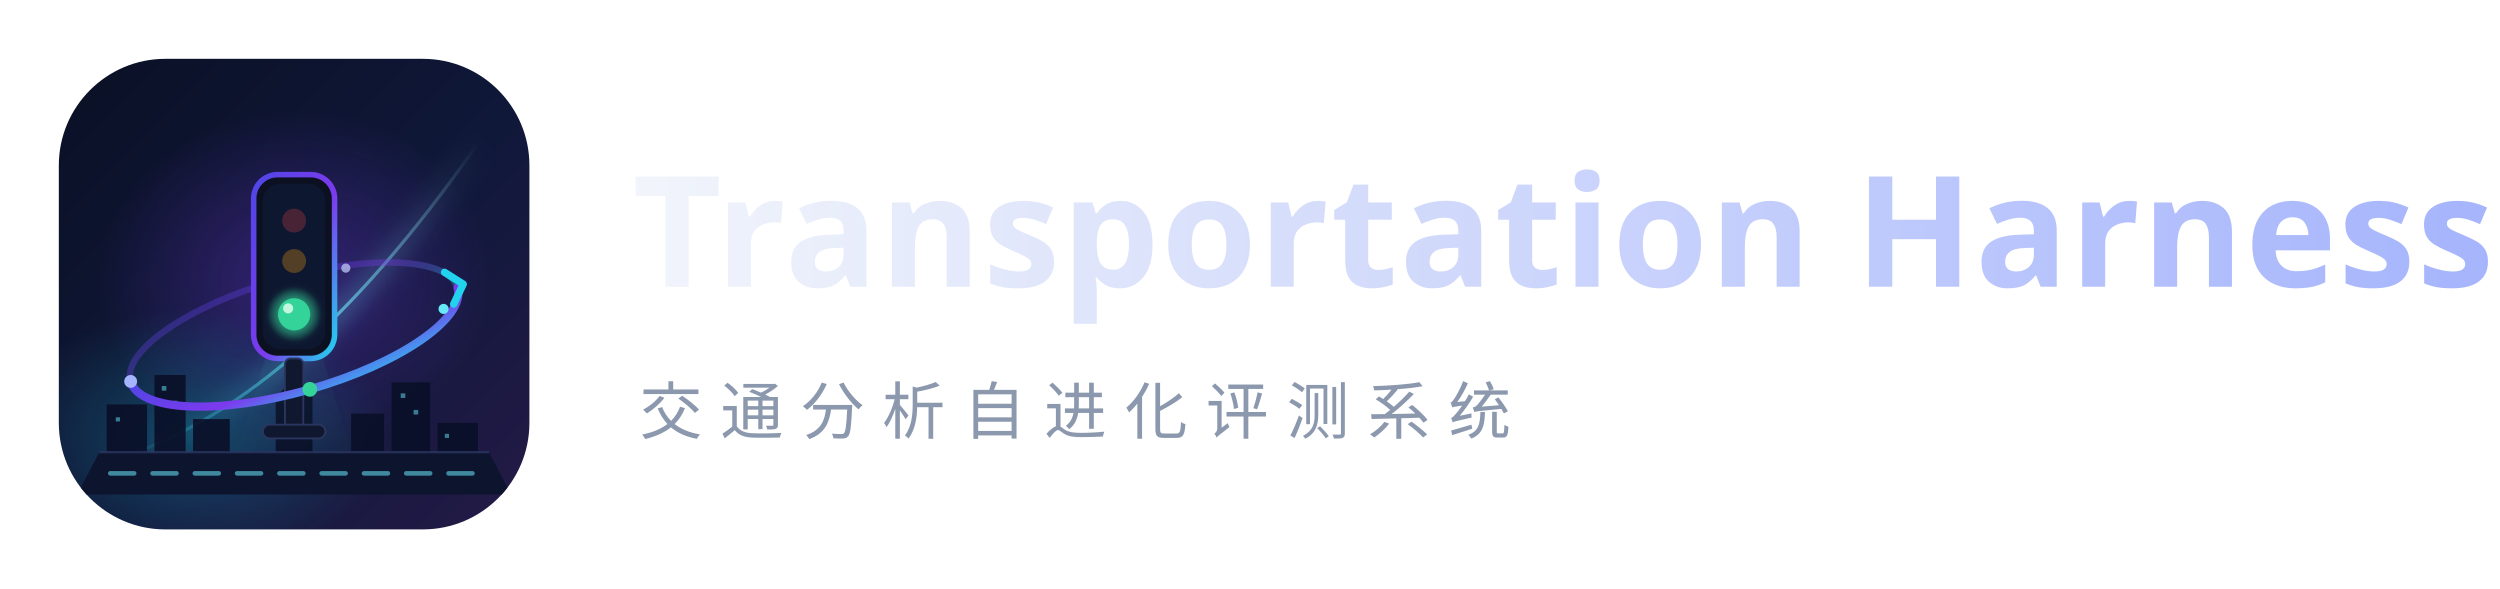
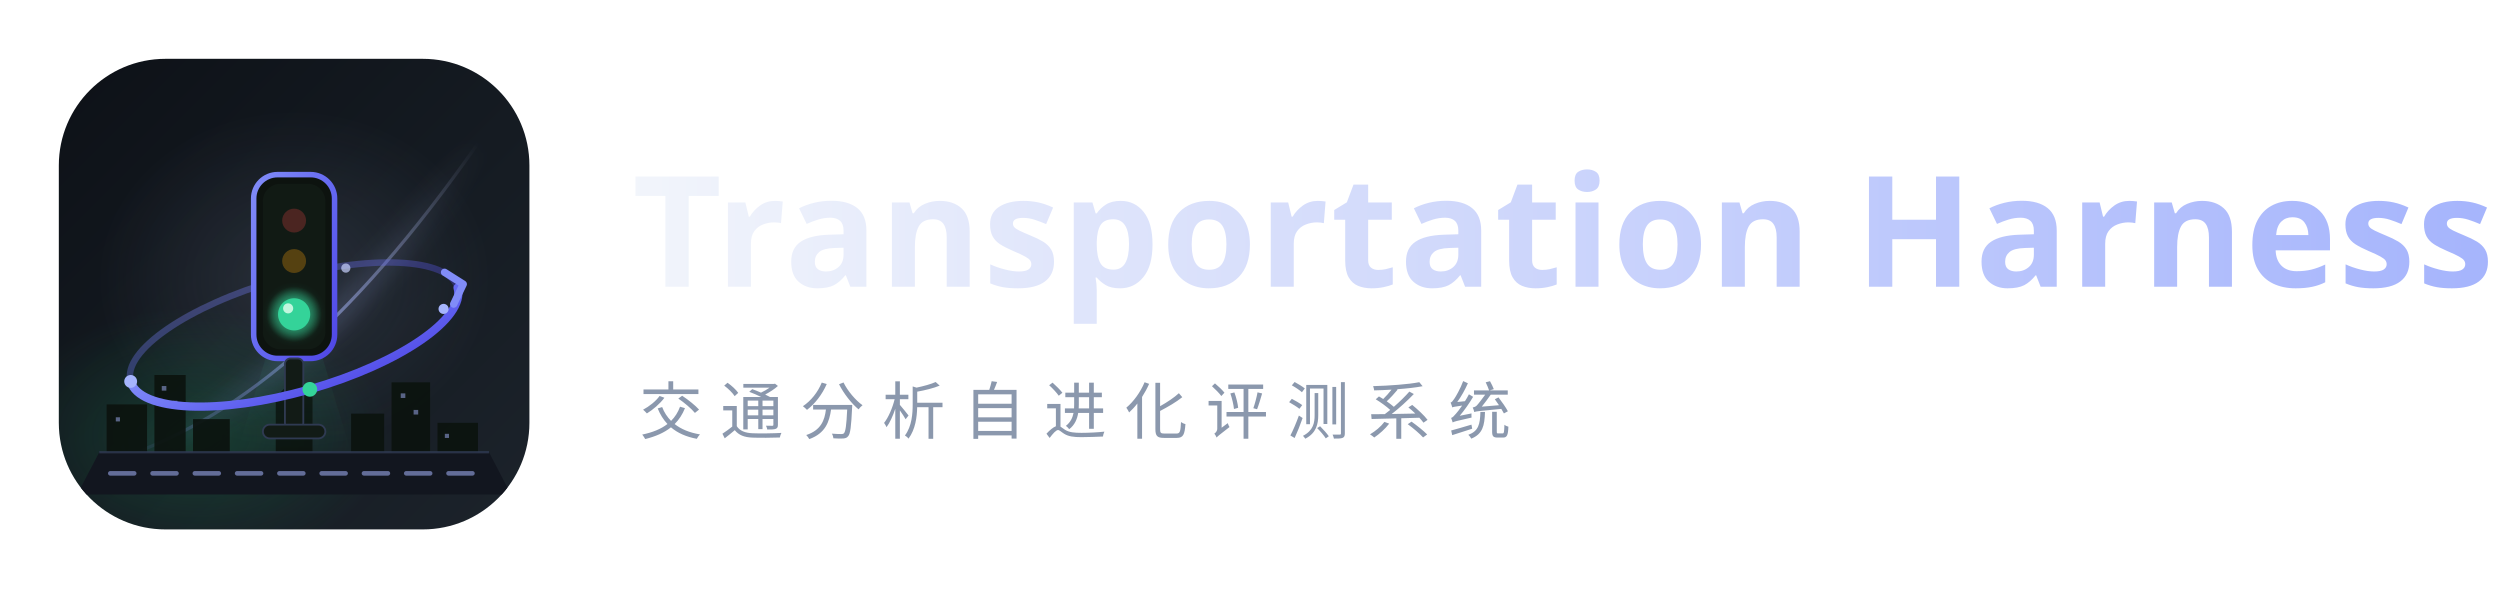
<svg xmlns="http://www.w3.org/2000/svg" width="680" height="160" viewBox="0 0 680 160" role="img" aria-label="Transportation Harness · 交通分析自进化评测系统">
  <defs>
    <linearGradient id="tg" x1="0" y1="0" x2="1" y2="0">
      <stop offset="0" stop-color="#f2f5fb" />
      <stop offset="1" stop-color="#a5b4fc" />
    </linearGradient>
  </defs>
  <svg x="16" y="16" width="128" height="128" viewBox="0 0 512 512">
    <defs>
      <linearGradient id="bg" x1="0" y1="0" x2="1" y2="1">
-         <stop offset="0" stop-color="#0a1024" />
-         <stop offset=".55" stop-color="#10183a" />
-         <stop offset="1" stop-color="#241a48" />
+         <stop offset="0" stop-color="#0d1117" />
+         <stop offset=".55" stop-color="#151b22" />
+         <stop offset="1" stop-color="#1c232b" />
      </linearGradient>
      <linearGradient id="ring" x1="0" y1="0" x2="1" y2="1">
-         <stop offset="0" stop-color="#4f46e5" />
-         <stop offset=".55" stop-color="#7c3aed" />
-         <stop offset="1" stop-color="#22d3ee" />
+         <stop offset="0" stop-color="#818cf8" />
+         <stop offset=".55" stop-color="#6366f1" />
+         <stop offset="1" stop-color="#4f46e5" />
      </linearGradient>
      <linearGradient id="trail" x1="0" y1="1" x2="1" y2="0">
-         <stop offset="0" stop-color="#22d3ee" stop-opacity="0" />
-         <stop offset=".5" stop-color="#67e8f9" stop-opacity=".85" />
-         <stop offset="1" stop-color="#a5f3fc" stop-opacity="0" />
+         <stop offset="0" stop-color="#818cf8" stop-opacity="0" />
+         <stop offset=".5" stop-color="#a5b4fc" stop-opacity=".8" />
+         <stop offset="1" stop-color="#c7d2fe" stop-opacity="0" />
      </linearGradient>
      <linearGradient id="beam" x1="0" y1="0" x2="0" y2="1">
        <stop offset="0" stop-color="#34d399" stop-opacity=".5" />
        <stop offset="1" stop-color="#34d399" stop-opacity="0" />
      </linearGradient>
-       <radialGradient id="ambientP" cx=".5" cy=".5" r=".5">
-         <stop offset="0" stop-color="#7c3aed" stop-opacity=".34" />
-         <stop offset="1" stop-color="#7c3aed" stop-opacity="0" />
+       <radialGradient id="ambientG" cx=".5" cy=".5" r=".5">
+         <stop offset="0" stop-color="#1fb567" stop-opacity=".22" />
+         <stop offset="1" stop-color="#1fb567" stop-opacity="0" />
      </radialGradient>
-       <radialGradient id="ambientC" cx=".5" cy=".5" r=".5">
-         <stop offset="0" stop-color="#22d3ee" stop-opacity=".26" />
-         <stop offset="1" stop-color="#22d3ee" stop-opacity="0" />
+       <radialGradient id="ambientN" cx=".5" cy=".5" r=".5">
+         <stop offset="0" stop-color="#94a0bc" stop-opacity=".16" />
+         <stop offset="1" stop-color="#94a0bc" stop-opacity="0" />
      </radialGradient>
      <radialGradient id="greenGlow" cx=".5" cy=".5" r=".5">
        <stop offset="0" stop-color="#34d399" stop-opacity=".75" />
        <stop offset="1" stop-color="#34d399" stop-opacity="0" />
      </radialGradient>
      <filter id="blurL" x="-60%" y="-60%" width="220%" height="220%">
        <feGaussianBlur stdDeviation="12" />
      </filter>
      <filter id="blurS" x="-60%" y="-60%" width="220%" height="220%">
        <feGaussianBlur stdDeviation="5" />
      </filter>
      <clipPath id="cr">
        <rect width="512" height="512" rx="116" />
      </clipPath>
    </defs>
    <rect width="512" height="512" rx="116" fill="url(#bg)" />
    <g clip-path="url(#cr)">
-       <ellipse cx="256" cy="240" rx="215" ry="185" fill="url(#ambientP)" />
-       <ellipse cx="150" cy="410" rx="210" ry="140" fill="url(#ambientC)" />
-       <path d="M56 438 C 190 396, 316 292, 456 92" fill="none" stroke="url(#trail)" stroke-width="14" stroke-linecap="round" opacity=".5" filter="url(#blurL)" />
-       <path d="M56 438 C 190 396, 316 292, 456 92" fill="none" stroke="url(#trail)" stroke-width="3.5" stroke-linecap="round" opacity=".8" />
-       <g fill="#0a0f28" opacity=".92">
+       <ellipse cx="256" cy="240" rx="215" ry="185" fill="url(#ambientN)" />
+       <ellipse cx="150" cy="410" rx="210" ry="140" fill="url(#ambientG)" />
+       <path d="M56 438 C 190 396, 316 292, 456 92" fill="none" stroke="url(#trail)" stroke-width="14" stroke-linecap="round" opacity=".4" filter="url(#blurL)" />
+       <path d="M56 438 C 190 396, 316 292, 456 92" fill="none" stroke="url(#trail)" stroke-width="3.5" stroke-linecap="round" opacity=".7" />
+       <g fill="#0b120e" opacity=".92">
        <rect x="52" y="376" width="44" height="66" />
        <rect x="104" y="344" width="34" height="98" />
        <rect x="146" y="392" width="40" height="50" />
        <rect x="318" y="386" width="36" height="56" />
        <rect x="362" y="352" width="42" height="90" />
        <rect x="412" y="396" width="44" height="46" />
        <polygon points="236,442 236,368 256,348 276,368 276,442" />
      </g>
-       <g fill="#67e8f9" opacity=".5">
+       <g fill="#a5b4fc" opacity=".5">
        <rect x="112" y="356" width="5" height="5" />
        <rect x="124" y="372" width="5" height="5" />
        <rect x="372" y="364" width="5" height="5" />
        <rect x="386" y="382" width="5" height="5" />
        <rect x="62" y="390" width="4.5" height="4.5" />
        <rect x="420" y="408" width="4.5" height="4.5" />
      </g>
-       <path d="M20 474 L 492 474 L 468 428 L 44 428 Z" fill="#0d142e" />
-       <path d="M44 428 H 468" stroke="#2b3660" stroke-width="2.5" opacity=".8" />
-       <path d="M56 451 H 456" stroke="#67e8f9" stroke-width="5" stroke-linecap="round" stroke-dasharray="26 20" opacity=".55" />
+       <path d="M20 474 L 492 474 L 468 428 L 44 428 Z" fill="#12161f" />
+       <path d="M44 428 H 468" stroke="#2f3a52" stroke-width="2.5" opacity=".8" />
+       <path d="M56 451 H 456" stroke="#a5b4fc" stroke-width="5" stroke-linecap="round" stroke-dasharray="26 20" opacity=".55" />
      <polygon points="234,296 278,296 318,428 194,428" fill="url(#beam)" opacity=".16" />
      <g transform="rotate(-16 256 300)">
        <path d="M71 300 A 185 62 0 0 1 441 300" fill="none" stroke="url(#ring)" stroke-width="7" stroke-linecap="round" opacity=".35" />
        <circle cx="330" cy="246" r="5" fill="#c7d2fe" opacity=".7" />
      </g>
-       <rect x="212" y="126" width="88" height="200" rx="26" fill="#0b1120" stroke="url(#ring)" stroke-width="6" />
-       <rect x="222" y="136" width="68" height="180" rx="19" fill="#0e1730" />
+       <rect x="212" y="126" width="88" height="200" rx="26" fill="#0d130f" stroke="url(#ring)" stroke-width="6" />
+       <rect x="222" y="136" width="68" height="180" rx="19" fill="#111a14" />
      <circle cx="256" cy="176" r="13" fill="#ef4444" opacity=".26" />
      <circle cx="256" cy="220" r="13" fill="#f59e0b" opacity=".3" />
      <circle cx="256" cy="278" r="30" fill="url(#greenGlow)" />
      <circle cx="256" cy="278" r="24" fill="#34d399" opacity=".4" filter="url(#blurS)" />
      <circle cx="256" cy="278" r="17.5" fill="#34d399" />
      <circle cx="249.5" cy="271.5" r="5.5" fill="#d1fae5" opacity=".9" />
-       <rect x="246" y="326" width="20" height="76" rx="6" fill="#101830" stroke="#2b3660" stroke-width="2" />
-       <rect x="222" y="398" width="68" height="15" rx="7.5" fill="#101830" stroke="#2b3660" stroke-width="2" />
+       <rect x="246" y="326" width="20" height="76" rx="6" fill="#121b16" stroke="#2f3a52" stroke-width="2" />
+       <rect x="222" y="398" width="68" height="15" rx="7.5" fill="#121b16" stroke="#2f3a52" stroke-width="2" />
      <g transform="rotate(-16 256 300)">
        <path d="M71 300 A 185 62 0 0 0 441 300" fill="none" stroke="url(#ring)" stroke-width="9" stroke-linecap="round" />
-         <path d="M432 316 L 448 298 L 432 280" fill="none" stroke="#22d3ee" stroke-width="8" stroke-linecap="round" stroke-linejoin="round" />
+         <path d="M432 316 L 448 298 L 432 280" fill="none" stroke="#818cf8" stroke-width="8" stroke-linecap="round" stroke-linejoin="round" />
        <circle cx="71" cy="300" r="7" fill="#a5b4fc" />
        <circle cx="256" cy="362" r="8" fill="#34d399" />
-         <circle cx="420" cy="318" r="5.5" fill="#67e8f9" />
+         <circle cx="420" cy="318" r="5.5" fill="#a5b4fc" />
      </g>
    </g>
  </svg>
  <text x="172" y="78" font-family="'Segoe UI','PingFang SC','Microsoft YaHei',system-ui,sans-serif" font-size="42" font-weight="800" letter-spacing=".5" fill="url(#tg)">Transportation Harness</text>
  <text x="174" y="118" font-family="'Segoe UI','PingFang SC','Microsoft YaHei',system-ui,sans-serif" font-size="17" font-weight="500" letter-spacing="5" fill="#8b98ad">交通分析自进化评测系统</text>
</svg>
